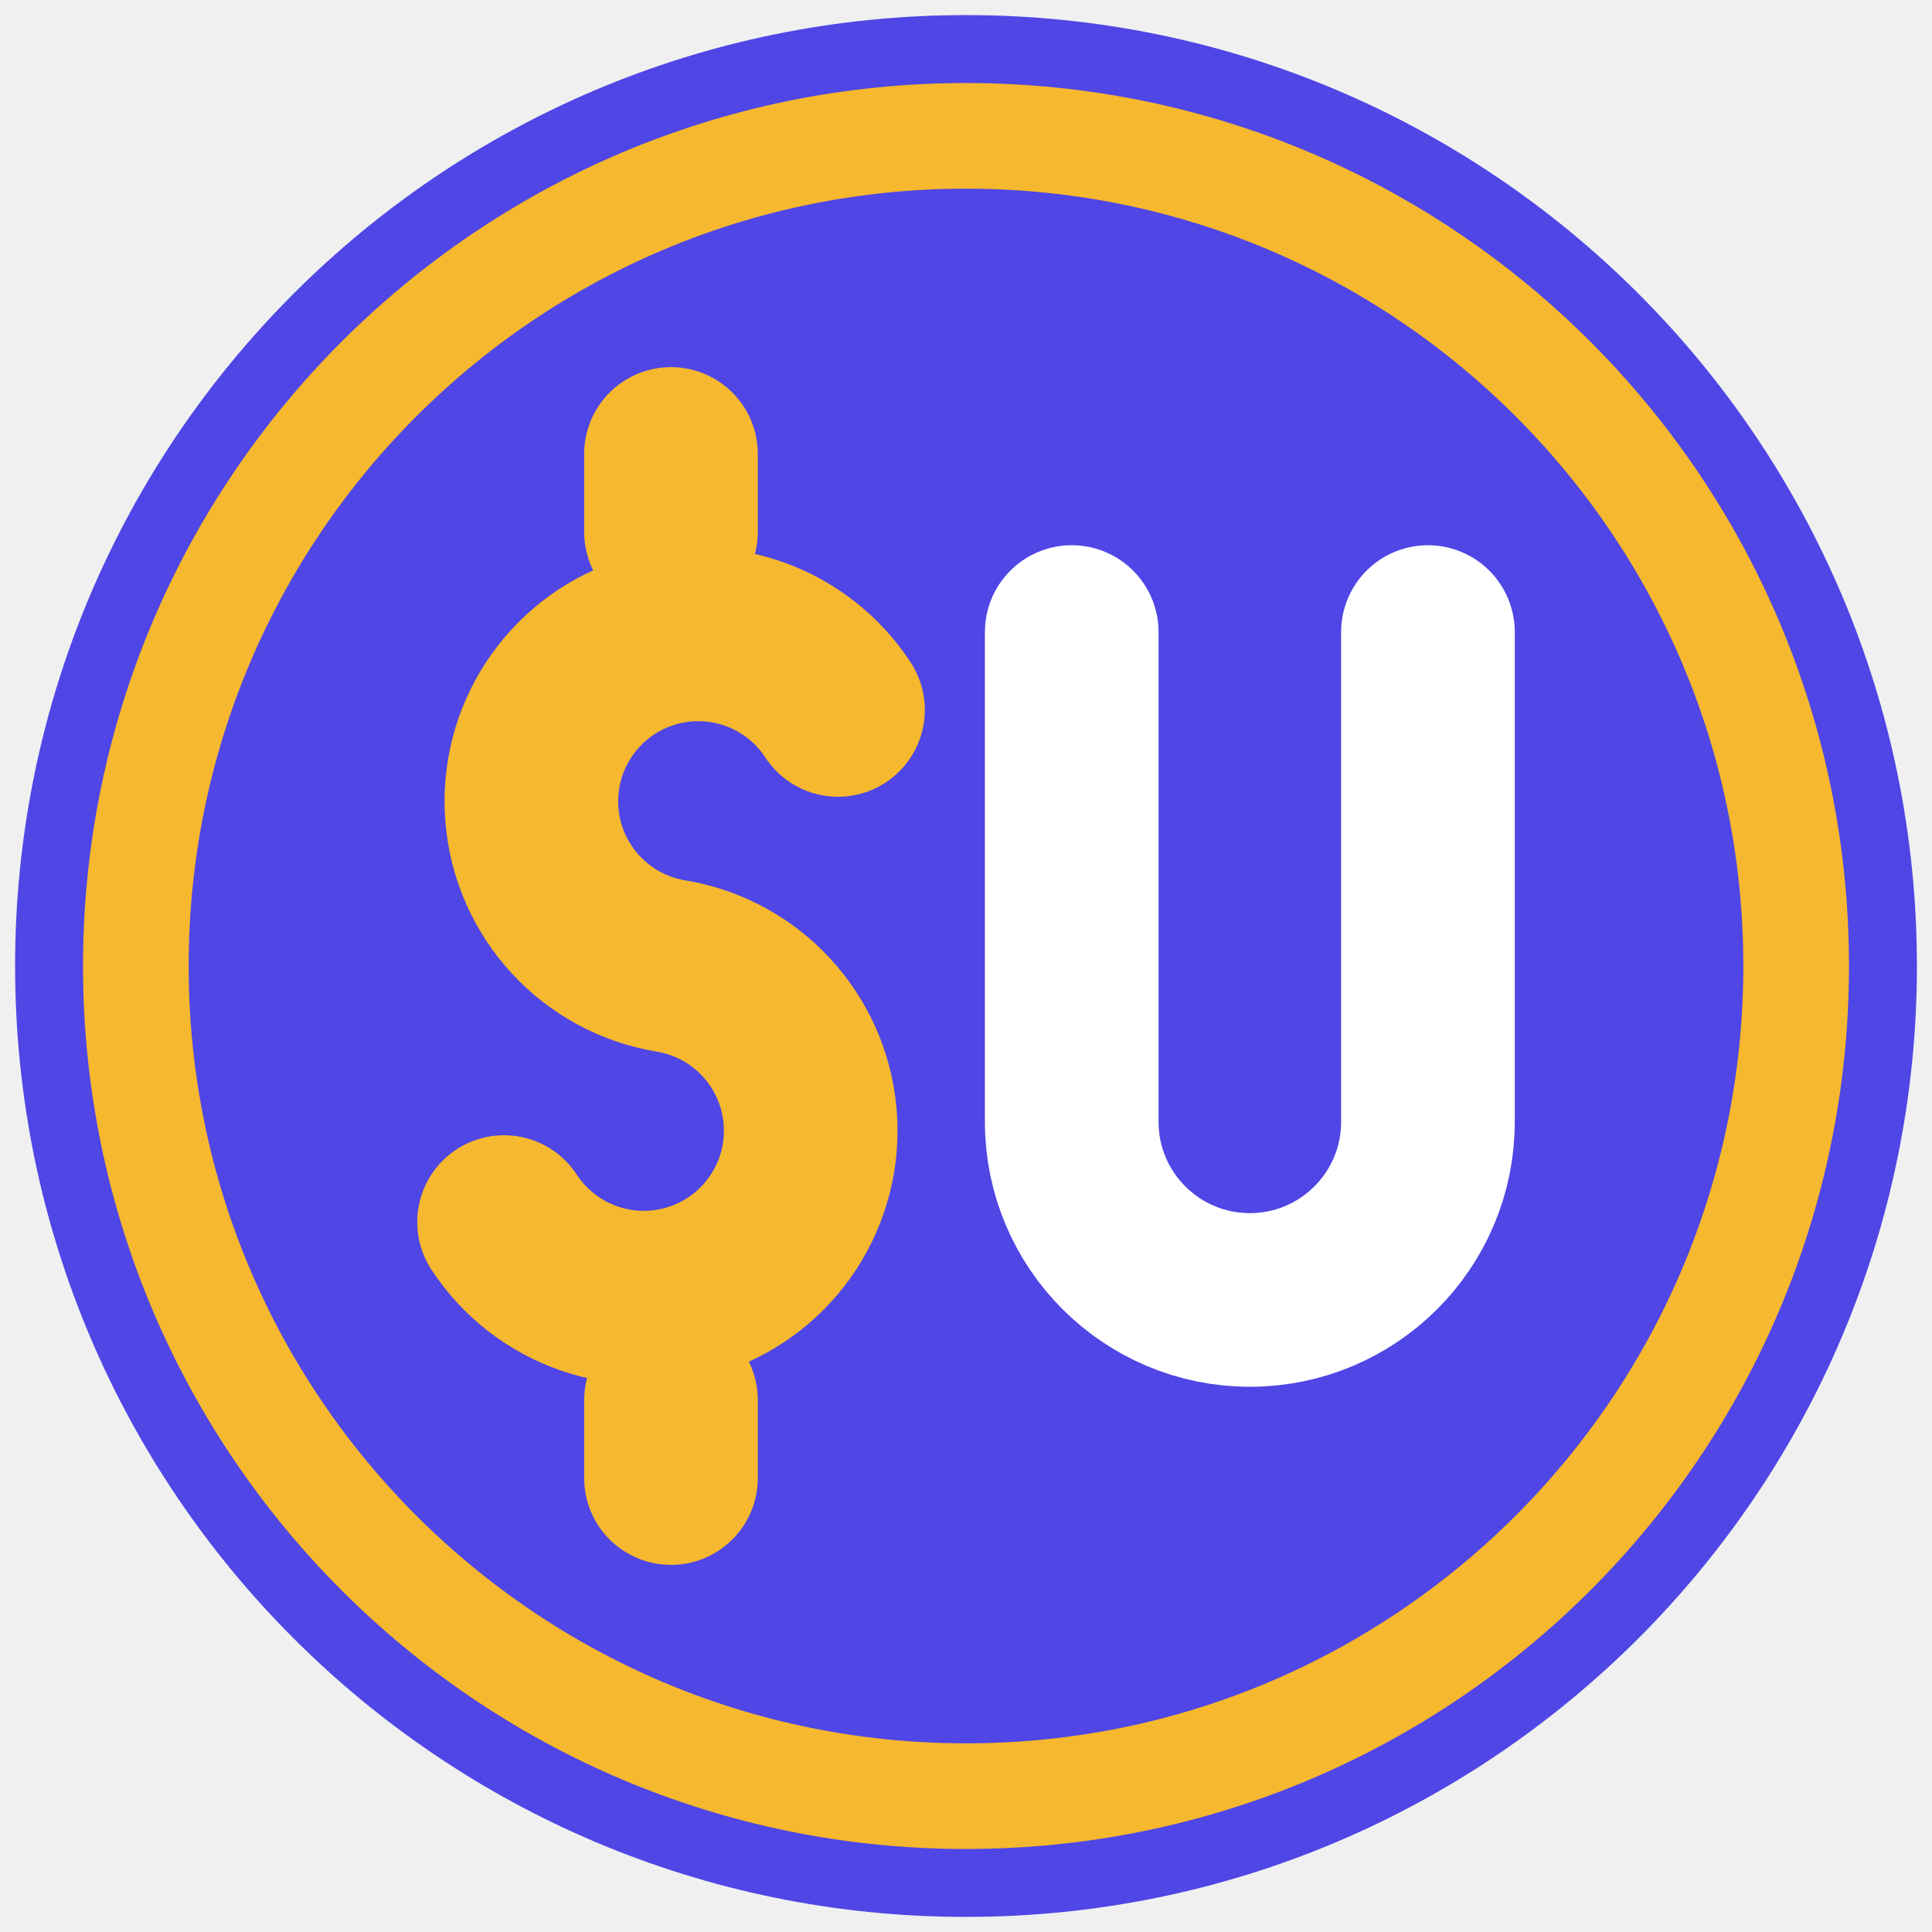
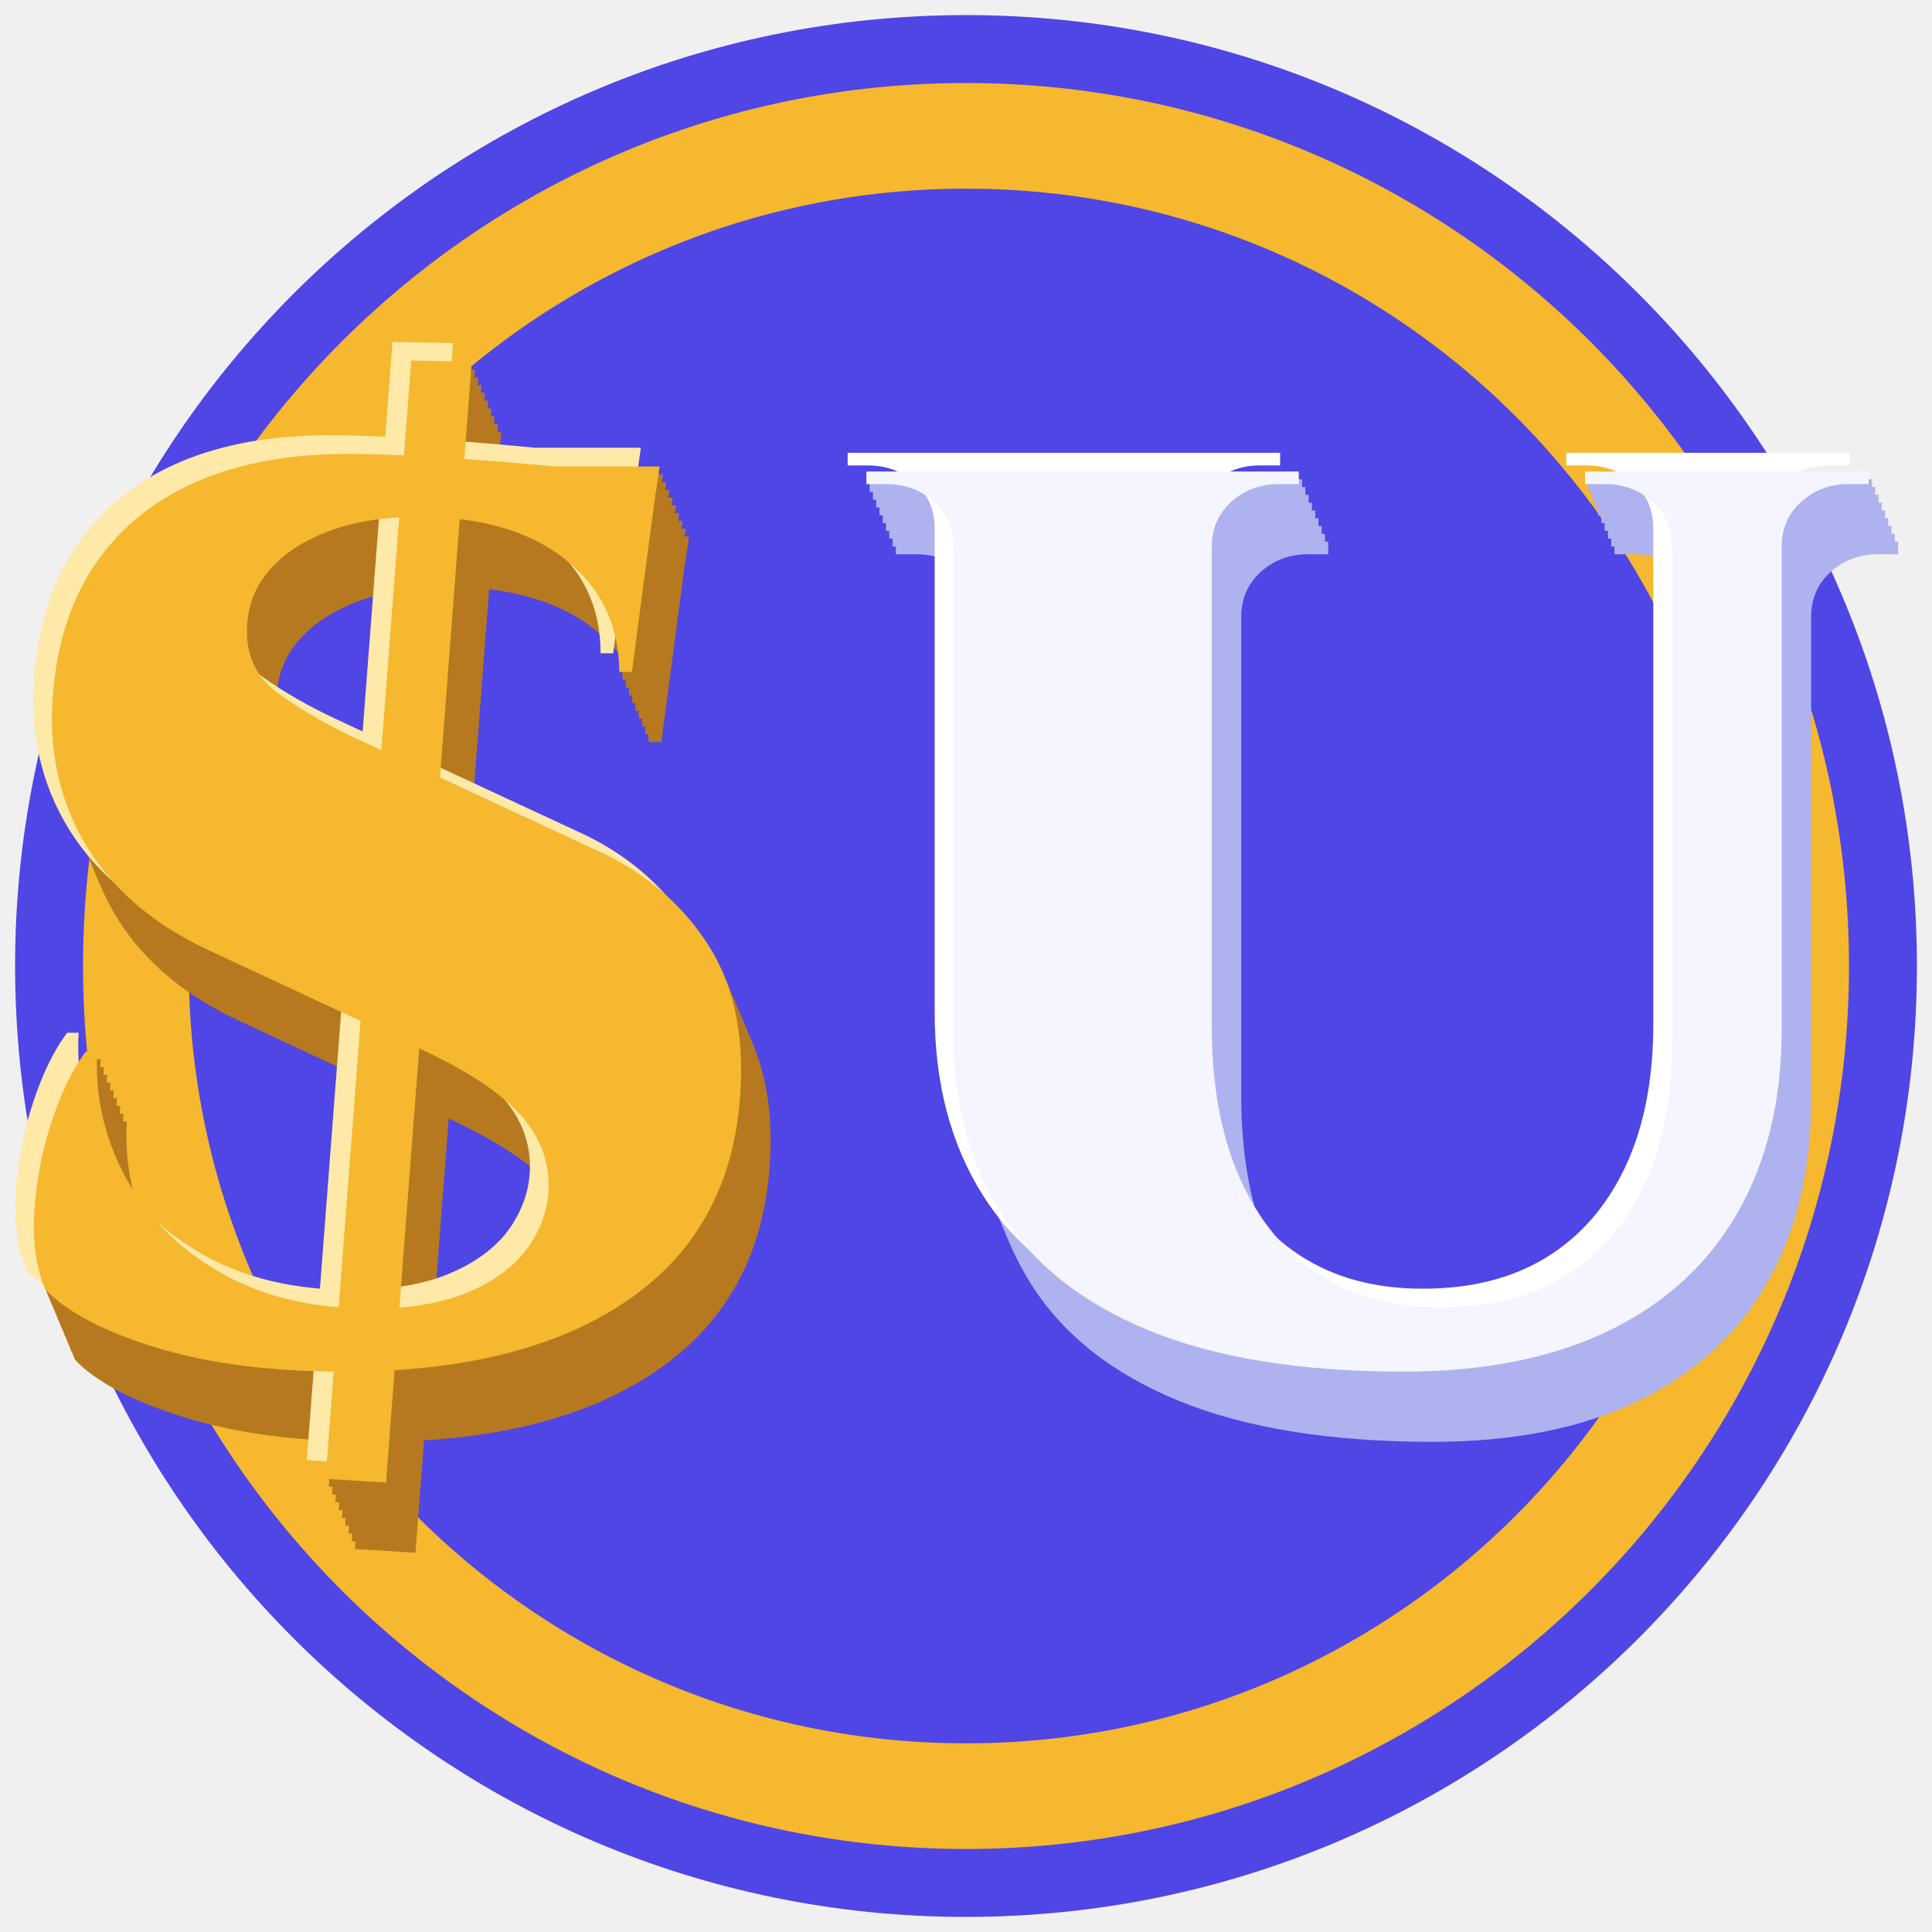
<svg xmlns="http://www.w3.org/2000/svg" viewBox="0 0 256 256" width="256" height="256">
  <circle cx="128" cy="128" r="126" fill="#4F46E5" />
  <circle cx="128" cy="128" r="110" fill="none" stroke="#F5B82E" stroke-width="14" />
-   <path d="M111.04 94.07A22.12 22.12 0 1 0 88.91 128A22.12 22.12 0 1 1 66.79 161.93" fill="none" stroke="#F5B82E" stroke-width="23.01" stroke-linecap="round" stroke-linejoin="round" />
-   <path d="M88.91 60.15V70.47M88.91 185.53V195.85" fill="none" stroke="#F5B82E" stroke-width="23.01" stroke-linecap="round" stroke-linejoin="round" />
-   <path d="M142.01 83.75V148.65A23.6 23.6 0 0 0 189.21 148.65V83.75" fill="none" stroke="#FFFFFF" stroke-width="23.01" stroke-linecap="round" stroke-linejoin="round" />
+   <path d="M50.04 69.43Q53.72 69.43 59.9 69.76Q66.08 70.1 72.76 70.68Q79.44 71.27 84.45 71.85Q89.47 72.44 90.97 73.1L87.63 98.33H85.96Q85.96 89.14 78.86 83.46Q71.76 77.78 59.4 77.78Q52.55 77.78 47.62 79.62Q42.69 81.46 39.85 84.55Q37.01 87.64 36.68 91.81Q36.18 97.83 40.77 101.17Q45.36 104.51 51.54 107.35L82.78 121.89Q92.14 126.06 97.48 134.08Q102.83 142.1 102 154.29Q100.83 172.17 87.04 181.61Q73.26 191.05 49.54 191.05Q35.01 191.05 24.65 187.87Q14.29 184.7 9.95 180.19Q8.11 176.01 8.44 170Q8.78 163.98 10.7 158.05Q12.62 152.12 15.29 148.61H16.8Q16.3 157.3 20.47 165.15Q24.65 173 33 177.85Q41.35 182.69 53.05 182.69Q61.07 182.69 66.33 180.35Q71.59 178.02 74.1 174.26Q76.6 170.5 76.6 166.32Q76.6 160.98 72.51 156.63Q68.42 152.29 58.89 147.95L31.66 135.25Q20.14 129.9 14.88 120.55Q9.61 111.19 11.12 99.33Q12.29 89.64 17.3 82.96Q22.31 76.28 30.58 72.85Q38.85 69.43 50.04 69.43ZM91.3 71.1 90.8 74.61H66.58V71.1ZM58.39 57.07 66.41 57.23 55.05 205.75 47.03 205.25Z" fill="#B7791F" />
+   <path d="M49.61 68.4Q53.28 68.4 59.46 68.73Q65.64 69.07 72.33 69.65Q79.01 70.23 84.02 70.82Q89.03 71.4 90.54 72.07L87.19 97.3H85.52Q85.52 88.11 78.42 82.43Q71.32 76.75 58.96 76.75Q52.11 76.75 47.18 78.59Q42.26 80.42 39.42 83.52Q36.58 86.61 36.24 90.78Q35.74 96.8 40.34 100.14Q44.93 103.48 51.11 106.32L82.35 120.85Q91.71 125.03 97.05 133.05Q102.4 141.07 101.56 153.26Q100.39 171.14 86.61 180.58Q72.83 190.01 49.11 190.01Q34.57 190.01 24.21 186.84Q13.86 183.67 9.51 179.16Q7.68 174.98 8.01 168.96Q8.34 162.95 10.27 157.02Q12.19 151.09 14.86 147.58H16.36Q15.86 156.27 20.04 164.12Q24.21 171.97 32.57 176.82Q40.92 181.66 52.61 181.66Q60.63 181.66 65.9 179.32Q71.16 176.98 73.66 173.22Q76.17 169.47 76.17 165.29Q76.17 159.94 72.08 155.6Q67.98 151.26 58.46 146.91L31.23 134.22Q19.7 128.87 14.44 119.52Q9.18 110.16 10.68 98.3Q11.85 88.61 16.86 81.93Q21.88 75.25 30.15 71.82Q38.41 68.4 49.61 68.4ZM90.87 70.07 90.37 73.58H66.15V70.07ZM57.96 56.03 65.98 56.2 54.62 204.71 46.6 204.21Z" fill="#B7791F" />
+   <path d="M49.17 67.36Q52.85 67.36 59.03 67.7Q65.21 68.03 71.89 68.62Q78.58 69.2 83.59 69.79Q88.6 70.37 90.1 71.04L86.76 96.27H85.09Q85.09 87.08 77.99 81.4Q70.89 75.72 58.53 75.72Q51.68 75.72 46.75 77.55Q41.82 79.39 38.98 82.48Q36.14 85.57 35.81 89.75Q35.31 95.76 39.9 99.11Q44.5 102.45 50.68 105.29L81.92 119.82Q91.27 124 96.62 132.02Q101.96 140.03 101.13 152.23Q99.96 170.1 86.18 179.54Q72.39 188.98 48.67 188.98Q34.14 188.98 23.78 185.81Q13.42 182.63 9.08 178.12Q7.24 173.95 7.58 167.93Q7.91 161.92 9.83 155.99Q11.75 150.06 14.43 146.55H15.93Q15.43 155.24 19.6 163.09Q23.78 170.94 32.13 175.78Q40.49 180.63 52.18 180.63Q60.2 180.63 65.46 178.29Q70.72 175.95 73.23 172.19Q75.74 168.43 75.74 164.26Q75.74 158.91 71.64 154.57Q67.55 150.22 58.03 145.88L30.8 133.18Q19.27 127.84 14.01 118.48Q8.75 109.13 10.25 97.27Q11.42 87.58 16.43 80.9Q21.44 74.21 29.71 70.79Q37.98 67.36 49.17 67.36ZM90.44 69.03 89.94 72.54H65.71V69.03ZM57.53 55 65.54 55.17 54.19 203.68 46.17 203.18Z" fill="#B7791F" />
+   <path d="M48.74 66.33Q52.42 66.33 58.6 66.67Q64.78 67 71.46 67.58Q78.14 68.17 83.15 68.75Q88.17 69.34 89.67 70.01L86.33 95.23H84.66Q84.66 86.04 77.56 80.36Q70.46 74.68 58.09 74.68Q51.25 74.68 46.32 76.52Q41.39 78.36 38.55 81.45Q35.71 84.54 35.38 88.72Q34.87 94.73 39.47 98.07Q44.06 101.41 50.24 104.25L81.48 118.79Q90.84 122.96 96.18 130.98Q101.53 139 100.69 151.2Q99.52 169.07 85.74 178.51Q71.96 187.95 48.24 187.95Q33.7 187.95 23.35 184.77Q12.99 181.6 8.65 177.09Q6.81 172.91 7.14 166.9Q7.48 160.89 9.4 154.96Q11.32 149.02 13.99 145.52H15.5Q14.99 154.2 19.17 162.06Q23.35 169.91 31.7 174.75Q40.05 179.6 51.75 179.6Q59.77 179.6 65.03 177.26Q70.29 174.92 72.8 171.16Q75.3 167.4 75.3 163.22Q75.3 157.88 71.21 153.54Q67.12 149.19 57.59 144.85L30.36 132.15Q18.84 126.81 13.57 117.45Q8.31 108.1 9.82 96.23Q10.99 86.55 16 79.86Q21.01 73.18 29.28 69.76Q37.55 66.33 48.74 66.33ZM90 68 89.5 71.51H65.28V68ZM57.09 53.97 65.11 54.14 53.75 202.65 45.73 202.15Z" fill="#B7791F" />
+   <path d="M48.31 65.3Q51.98 65.3 58.16 65.63Q64.34 65.97 71.03 66.55Q77.71 67.14 82.72 67.72Q87.73 68.31 89.23 68.97L85.89 94.2H84.22Q84.22 85.01 77.12 79.33Q70.02 73.65 57.66 73.65Q50.81 73.65 45.88 75.49Q40.96 77.33 38.12 80.42Q35.28 83.51 34.94 87.68Q34.44 93.7 39.03 97.04Q43.63 100.38 49.81 103.22L81.05 117.76Q90.4 121.93 95.75 129.95Q101.1 137.97 100.26 150.16Q99.09 168.04 85.31 177.48Q71.53 186.92 47.8 186.92Q33.27 186.92 22.91 183.74Q12.56 180.57 8.21 176.06Q6.38 171.88 6.71 165.87Q7.04 159.85 8.96 153.92Q10.89 147.99 13.56 144.48H15.06Q14.56 153.17 18.74 161.02Q22.91 168.87 31.27 173.72Q39.62 178.56 51.31 178.56Q59.33 178.56 64.59 176.22Q69.86 173.89 72.36 170.13Q74.87 166.37 74.87 162.19Q74.87 156.85 70.78 152.5Q66.68 148.16 57.16 143.82L29.93 131.12Q18.4 125.77 13.14 116.42Q7.88 107.06 9.38 95.2Q10.55 85.51 15.56 78.83Q20.57 72.15 28.84 68.72Q37.11 65.3 48.31 65.3ZM89.57 66.97 89.07 70.48H64.84V66.97ZM56.66 52.94 64.68 53.1 53.32 201.62 45.3 201.12Z" fill="#B7791F" />
+   <path d="M47.87 64.27Q51.55 64.27 57.73 64.6Q63.91 64.94 70.59 65.52Q77.27 66.1 82.29 66.69Q87.3 67.27 88.8 67.94L85.46 93.17H83.79Q83.79 83.98 76.69 78.3Q69.59 72.62 57.23 72.62Q50.38 72.62 45.45 74.46Q40.52 76.29 37.68 79.39Q34.84 82.48 34.51 86.65Q34.01 92.67 38.6 96.01Q43.19 99.35 49.38 102.19L80.62 116.72Q89.97 120.9 95.32 128.92Q100.66 136.94 99.83 149.13Q98.66 167.01 84.88 176.45Q71.09 185.88 47.37 185.88Q32.84 185.88 22.48 182.71Q12.12 179.54 7.78 175.03Q5.94 170.85 6.28 164.83Q6.61 158.82 8.53 152.89Q10.45 146.96 13.12 143.45H14.63Q14.13 152.14 18.3 159.99Q22.48 167.84 30.83 172.69Q39.19 177.53 50.88 177.53Q58.9 177.53 64.16 175.19Q69.42 172.85 71.93 169.09Q74.43 165.34 74.43 161.16Q74.43 155.81 70.34 151.47Q66.25 147.13 56.73 142.78L29.5 130.09Q17.97 124.74 12.71 115.39Q7.44 106.03 8.95 94.17Q10.12 84.48 15.13 77.8Q20.14 71.12 28.41 67.69Q36.68 64.27 47.87 64.27ZM89.14 65.94 88.63 69.45H64.41V65.94ZM56.23 51.9 64.24 52.07 52.88 200.58 44.87 200.08Z" fill="#B7791F" />
+   <path d="M47.44 63.23Q51.11 63.23 57.3 63.57Q63.48 63.9 70.16 64.49Q76.84 65.07 81.85 65.66Q86.86 66.24 88.37 66.91L85.03 92.14H83.36Q83.36 82.95 76.26 77.27Q69.16 71.59 56.79 71.59Q49.94 71.59 45.02 73.42Q40.09 75.26 37.25 78.35Q34.41 81.44 34.07 85.62Q33.57 91.63 38.17 94.98Q42.76 98.32 48.94 101.16L80.18 115.69Q89.54 119.87 94.88 127.89Q100.23 135.9 99.39 148.1Q98.22 165.97 84.44 175.41Q70.66 184.85 46.94 184.85Q32.4 184.85 22.05 181.68Q11.69 178.5 7.35 173.99Q5.51 169.82 5.84 163.8Q6.18 157.79 8.1 151.86Q10.02 145.93 12.69 142.42H14.19Q13.69 151.11 17.87 158.96Q22.05 166.81 30.4 171.65Q38.75 176.5 50.45 176.5Q58.46 176.5 63.73 174.16Q68.99 171.82 71.49 168.06Q74 164.3 74 160.13Q74 154.78 69.91 150.44Q65.82 146.09 56.29 141.75L29.06 129.05Q17.54 123.71 12.27 114.35Q7.01 105 8.51 93.14Q9.68 83.45 14.7 76.77Q19.71 70.08 27.98 66.66Q36.25 63.23 47.44 63.23ZM88.7 64.9 88.2 68.41H63.98V64.9ZM55.79 50.87 63.81 51.04 52.45 199.55 44.43 199.05Z" fill="#B7791F" />
+   <path d="M47.01 62.2Q50.68 62.2 56.86 62.54Q63.04 62.87 69.72 63.45Q76.41 64.04 81.42 64.62Q86.43 65.21 87.93 65.88L84.59 91.1H82.92Q82.92 81.91 75.82 76.23Q68.72 70.55 56.36 70.55Q49.51 70.55 44.58 72.39Q39.65 74.23 36.81 77.32Q33.97 80.41 33.64 84.59Q33.14 90.6 37.73 93.94Q42.33 97.28 48.51 100.12L79.75 114.66Q89.1 118.83 94.45 126.85Q99.79 134.87 98.96 147.07Q97.79 164.94 84.01 174.38Q70.23 183.82 46.5 183.82Q31.97 183.82 21.61 180.64Q11.26 177.47 6.91 172.96Q5.07 168.78 5.41 162.77Q5.74 156.76 7.66 150.83Q9.58 144.89 12.26 141.39H13.76Q13.26 150.07 17.44 157.93Q21.61 165.78 29.97 170.62Q38.32 175.47 50.01 175.47Q58.03 175.47 63.29 173.13Q68.56 170.79 71.06 167.03Q73.57 163.27 73.57 159.09Q73.57 153.75 69.47 149.41Q65.38 145.06 55.86 140.72L28.63 128.02Q17.1 122.68 11.84 113.32Q6.58 103.97 8.08 92.1Q9.25 82.42 14.26 75.73Q19.27 69.05 27.54 65.63Q35.81 62.2 47.01 62.2ZM88.27 63.87 87.77 67.38H63.54V63.87ZM55.36 49.84 63.38 50.01 52.02 198.52 44 198.02Z" fill="#B7791F" />
+   <path d="M46.57 61.17Q50.25 61.17 56.43 61.5Q62.61 61.84 69.29 62.42Q75.97 63.01 80.99 63.59Q86 64.18 87.5 64.84L84.16 90.07H82.49Q82.49 80.88 75.39 75.2Q68.29 69.52 55.93 69.52Q49.08 69.52 44.15 71.36Q39.22 73.2 36.38 76.29Q33.54 79.38 33.21 83.55Q32.71 89.57 37.3 92.91Q41.89 96.25 48.08 99.09L79.31 113.63Q88.67 117.8 94.02 125.82Q99.36 133.84 98.53 146.03Q97.36 163.91 83.57 173.35Q69.79 182.79 46.07 182.79Q31.54 182.79 21.18 179.61Q10.82 176.44 6.48 171.93Q4.64 167.75 4.97 161.74Q5.31 155.72 7.23 149.79Q9.15 143.86 11.82 140.35H13.33Q12.83 149.04 17 156.89Q21.18 164.74 29.53 169.59Q37.88 174.43 49.58 174.43Q57.6 174.43 62.86 172.09Q68.12 169.76 70.63 166Q73.13 162.24 73.13 158.06Q73.13 152.72 69.04 148.37Q64.95 144.03 55.43 139.69L28.2 126.99Q16.67 121.64 11.41 112.29Q6.14 102.93 7.65 91.07Q8.82 81.38 13.83 74.7Q18.84 68.02 27.11 64.59Q35.38 61.17 46.57 61.17ZM87.83 62.84 87.33 66.35H63.11V62.84ZM54.92 48.81 62.94 48.97 51.58 197.49 43.56 196.99Z" fill="#B7791F" />
+   <path d="M43.66 57.66Q47.34 57.66 53.52 57.99Q59.7 58.33 66.38 58.91Q73.06 59.5 78.07 60.08Q83.09 60.67 84.59 61.33L81.25 86.56H79.58Q79.58 77.37 72.48 71.69Q65.38 66.01 53.02 66.01Q46.17 66.01 41.24 67.85Q36.31 69.69 33.47 72.78Q30.63 75.87 30.3 80.04Q29.79 86.06 34.39 89.4Q38.98 92.74 45.16 95.58L76.4 110.11Q85.76 114.29 91.1 122.31Q96.45 130.33 95.61 142.52Q94.44 160.4 80.66 169.84Q66.88 179.28 43.16 179.28Q28.62 179.28 18.27 176.1Q7.91 172.93 3.57 168.42Q1.73 164.24 2.06 158.23Q2.4 152.21 4.32 146.28Q6.24 140.35 8.91 136.84H10.42Q9.91 145.53 14.09 153.38Q18.27 161.23 26.62 166.08Q34.97 170.92 46.67 170.92Q54.69 170.92 59.95 168.58Q65.21 166.25 67.72 162.49Q70.22 158.73 70.22 154.55Q70.22 149.21 66.13 144.86Q62.04 140.52 52.51 136.18L25.28 123.48Q13.76 118.13 8.49 108.78Q3.23 99.42 4.74 87.56Q5.91 77.87 10.92 71.19Q15.93 64.51 24.2 61.08Q32.47 57.66 43.66 57.66ZM84.92 59.33 84.42 62.84H60.2V59.33ZM52.01 45.3 60.03 45.46 48.67 193.98 40.65 193.48Z" fill="#FFE9A8" />
+   <path d="M46.14 60.14Q49.81 60.14 55.99 60.47Q62.18 60.81 68.86 61.39Q75.54 61.97 80.55 62.56Q85.56 63.14 87.07 63.81L83.73 89.04H82.05Q82.05 79.85 74.96 74.17Q67.86 68.49 55.49 68.49Q48.64 68.49 43.72 70.33Q38.79 72.16 35.95 75.26Q33.11 78.35 32.77 82.52Q32.27 88.54 36.87 91.88Q41.46 95.22 47.64 98.06L78.88 112.59Q88.24 116.77 93.58 124.79Q98.93 132.81 98.09 145Q96.92 162.88 83.14 172.32Q69.36 181.75 45.64 181.75Q31.1 181.75 20.75 178.58Q10.39 175.41 6.04 170.9Q4.21 166.72 4.54 160.7Q4.88 154.69 6.8 148.76Q8.72 142.83 11.39 139.32H12.89Q12.39 148.01 16.57 155.86Q20.75 163.71 29.1 168.56Q37.45 173.4 49.14 173.4Q57.16 173.4 62.43 171.06Q67.69 168.72 70.19 164.96Q72.7 161.21 72.7 157.03Q72.7 151.68 68.61 147.34Q64.51 143 54.99 138.65L27.76 125.96Q16.23 120.61 10.97 111.26Q5.71 101.9 7.21 90.04Q8.38 80.35 13.39 73.67Q18.41 66.99 26.68 63.56Q34.95 60.14 46.14 60.14ZM87.4 61.81 86.9 65.32H62.68V61.81ZM54.49 47.77 62.51 47.94 51.15 196.45 43.13 195.95Z" fill="#F5B82E" />
+   <path d="M164.47 71.77V145.27Q164.47 156.97 168.15 165.32Q171.82 173.67 178.59 178.1Q185.36 182.53 194.88 182.53Q204.57 182.53 211.33 178.35Q218.1 174.17 221.77 166.32Q225.45 158.47 225.45 147.44V71.77H239.98V145.77Q239.98 159.81 234.14 170Q228.29 180.19 217.1 185.62Q205.9 191.05 189.87 191.05Q169.49 191.05 156.2 185.62Q142.92 180.19 136.58 170.08Q130.23 159.97 130.23 145.94V71.77ZM130.73 71.77V81.79H130.23Q130.23 78.12 127.64 75.78Q125.05 73.44 121.37 73.44Q121.37 73.44 120.04 73.44Q118.7 73.44 118.7 73.44V71.77ZM176 71.77V73.44Q176 73.44 174.66 73.44Q173.33 73.44 173.33 73.44Q169.65 73.44 167.06 75.78Q164.47 78.12 164.47 81.79H164.14V71.77ZM225.95 71.77V81.79H225.45Q225.45 78.12 222.86 75.78Q220.27 73.44 216.6 73.44Q216.6 73.44 215.26 73.44Q213.92 73.44 213.92 73.44V71.77ZM251.51 71.77V73.44Q251.51 73.44 250.17 73.44Q248.84 73.44 248.84 73.44Q245.16 73.44 242.57 75.78Q239.98 78.12 239.98 81.79H239.65V71.77Z" fill="#AEB2EE" />
+   <path d="M164.04 70.74V144.24Q164.04 155.93 167.72 164.29Q171.39 172.64 178.16 177.07Q184.92 181.49 194.44 181.49Q204.13 181.49 210.9 177.32Q217.67 173.14 221.34 165.29Q225.02 157.44 225.02 146.41V70.74H239.55V144.74Q239.55 158.77 233.7 168.96Q227.86 179.16 216.66 184.58Q205.47 190.01 189.43 190.01Q169.05 190.01 155.77 184.58Q142.49 179.16 136.14 169.05Q129.79 158.94 129.79 144.91V70.74ZM130.3 70.74V80.76H129.79Q129.79 77.08 127.2 74.75Q124.62 72.41 120.94 72.41Q120.94 72.41 119.6 72.41Q118.27 72.41 118.27 72.41V70.74ZM175.57 70.74V72.41Q175.57 72.41 174.23 72.41Q172.89 72.41 172.89 72.41Q169.22 72.41 166.63 74.75Q164.04 77.08 164.04 80.76H163.71V70.74ZM225.52 70.74V80.76H225.02Q225.02 77.08 222.43 74.75Q219.84 72.41 216.16 72.41Q216.16 72.41 214.83 72.41Q213.49 72.41 213.49 72.41V70.74ZM251.08 70.74V72.41Q251.08 72.41 249.74 72.41Q248.4 72.41 248.4 72.41Q244.73 72.41 242.14 74.75Q239.55 77.08 239.55 80.76H239.22V70.74Z" fill="#AEB2EE" />
+   <path d="M163.61 69.7V143.21Q163.61 154.9 167.28 163.25Q170.96 171.61 177.72 176.03Q184.49 180.46 194.01 180.46Q203.7 180.46 210.47 176.29Q217.23 172.11 220.91 164.26Q224.58 156.41 224.58 145.38V69.7H239.12V143.71Q239.12 157.74 233.27 167.93Q227.42 178.12 216.23 183.55Q205.04 188.98 189 188.98Q168.62 188.98 155.34 183.55Q142.06 178.12 135.71 168.02Q129.36 157.91 129.36 143.88V69.7ZM129.86 69.7V79.73H129.36Q129.36 76.05 126.77 73.71Q124.18 71.37 120.51 71.37Q120.51 71.37 119.17 71.37Q117.83 71.37 117.83 71.37V69.7ZM175.13 69.7V71.37Q175.13 71.37 173.8 71.37Q172.46 71.37 172.46 71.37Q168.79 71.37 166.2 73.71Q163.61 76.05 163.61 79.73H163.27V69.7ZM225.08 69.7V79.73H224.58Q224.58 76.05 221.99 73.71Q219.4 71.37 215.73 71.37Q215.73 71.37 214.39 71.37Q213.06 71.37 213.06 71.37V69.7ZM250.64 69.7V71.37Q250.64 71.37 249.31 71.37Q247.97 71.37 247.97 71.37Q244.3 71.37 241.71 73.71Q239.12 76.05 239.12 79.73H238.78V69.7Z" fill="#AEB2EE" />
+   <path d="M163.17 68.67V142.18Q163.17 153.87 166.85 162.22Q170.52 170.57 177.29 175Q184.06 179.43 193.58 179.43Q203.27 179.43 210.03 175.25Q216.8 171.08 220.47 163.22Q224.15 155.37 224.15 144.35V68.67H238.68V142.68Q238.68 156.71 232.84 166.9Q226.99 177.09 215.8 182.52Q204.6 187.95 188.57 187.95Q168.18 187.95 154.9 182.52Q141.62 177.09 135.27 166.98Q128.93 156.88 128.93 142.84V68.67ZM129.43 68.67V78.69H128.93Q128.93 75.02 126.34 72.68Q123.75 70.34 120.07 70.34Q120.07 70.34 118.74 70.34Q117.4 70.34 117.4 70.34V68.67ZM174.7 68.67V70.34Q174.7 70.34 173.36 70.34Q172.03 70.34 172.03 70.34Q168.35 70.34 165.76 72.68Q163.17 75.02 163.17 78.69H162.84V68.67ZM224.65 68.67V78.69H224.15Q224.15 75.02 221.56 72.68Q218.97 70.34 215.29 70.34Q215.29 70.34 213.96 70.34Q212.62 70.34 212.62 70.34V68.67ZM250.21 68.67V70.34Q250.21 70.34 248.87 70.34Q247.54 70.34 247.54 70.34Q243.86 70.34 241.27 72.68Q238.68 75.02 238.68 78.69H238.35V68.67Z" fill="#AEB2EE" />
+   <path d="M162.74 67.64V141.14Q162.74 152.84 166.41 161.19Q170.09 169.54 176.86 173.97Q183.62 178.4 193.14 178.4Q202.83 178.4 209.6 174.22Q216.36 170.04 220.04 162.19Q223.72 154.34 223.72 143.31V67.64H238.25V141.64Q238.25 155.68 232.4 165.87Q226.56 176.06 215.36 181.49Q204.17 186.92 188.13 186.92Q167.75 186.92 154.47 181.49Q141.19 176.06 134.84 165.95Q128.49 155.84 128.49 141.81V67.64ZM128.99 67.64V77.66H128.49Q128.49 73.99 125.9 71.65Q123.31 69.31 119.64 69.31Q119.64 69.31 118.3 69.31Q116.97 69.31 116.97 69.31V67.64ZM174.27 67.64V69.31Q174.27 69.31 172.93 69.31Q171.59 69.31 171.59 69.31Q167.92 69.31 165.33 71.65Q162.74 73.99 162.74 77.66H162.41V67.64ZM224.22 67.64V77.66H223.72Q223.72 73.99 221.13 71.65Q218.54 69.31 214.86 69.31Q214.86 69.31 213.52 69.31Q212.19 69.31 212.19 69.31V67.64ZM249.78 67.64V69.31Q249.78 69.31 248.44 69.31Q247.1 69.31 247.1 69.31Q243.43 69.31 240.84 71.65Q238.25 73.99 238.25 77.66H237.91V67.64Z" fill="#AEB2EE" />
+   <path d="M162.31 66.61V140.11Q162.31 151.8 165.98 160.16Q169.66 168.51 176.42 172.94Q183.19 177.36 192.71 177.36Q202.4 177.36 209.17 173.19Q215.93 169.01 219.61 161.16Q223.28 153.31 223.28 142.28V66.61H237.82V140.61Q237.82 154.64 231.97 164.83Q226.12 175.03 214.93 180.45Q203.74 185.88 187.7 185.88Q167.32 185.88 154.04 180.45Q140.76 175.03 134.41 164.92Q128.06 154.81 128.06 140.78V66.61ZM128.56 66.61V76.63H128.06Q128.06 72.95 125.47 70.62Q122.88 68.28 119.21 68.28Q119.21 68.28 117.87 68.28Q116.53 68.28 116.53 68.28V66.61ZM173.83 66.61V68.28Q173.83 68.28 172.5 68.28Q171.16 68.28 171.16 68.28Q167.48 68.28 164.9 70.62Q162.31 72.95 162.31 76.63H161.97V66.61ZM223.78 66.61V76.63H223.28Q223.28 72.95 220.69 70.62Q218.1 68.28 214.43 68.28Q214.43 68.28 213.09 68.28Q211.75 68.28 211.75 68.28V66.61ZM249.34 66.61V68.28Q249.34 68.28 248.01 68.28Q246.67 68.28 246.67 68.28Q242.99 68.28 240.4 70.62Q237.82 72.95 237.82 76.63H237.48V66.61Z" fill="#AEB2EE" />
+   <path d="M161.87 65.57V139.08Q161.87 150.77 165.55 159.12Q169.22 167.48 175.99 171.9Q182.75 176.33 192.28 176.33Q201.97 176.33 208.73 172.16Q215.5 167.98 219.17 160.13Q222.85 152.28 222.85 141.25V65.57H237.38V139.58Q237.38 153.61 231.53 163.8Q225.69 173.99 214.5 179.42Q203.3 184.85 187.26 184.85Q166.88 184.85 153.6 179.42Q140.32 173.99 133.97 163.89Q127.63 153.78 127.63 139.75V65.57ZM128.13 65.57V75.6H127.63Q127.63 71.92 125.04 69.58Q122.45 67.24 118.77 67.24Q118.77 67.24 117.44 67.24Q116.1 67.24 116.1 67.24V65.57ZM173.4 65.57V67.24Q173.4 67.24 172.06 67.24Q170.73 67.24 170.73 67.24Q167.05 67.24 164.46 69.58Q161.87 71.92 161.87 75.6H161.54V65.57ZM223.35 65.57V75.6H222.85Q222.85 71.92 220.26 69.58Q217.67 67.24 213.99 67.24Q213.99 67.24 212.66 67.24Q211.32 67.24 211.32 67.24V65.57ZM248.91 65.57V67.24Q248.91 67.24 247.57 67.24Q246.24 67.24 246.24 67.24Q242.56 67.24 239.97 69.58Q237.38 71.92 237.38 75.6H237.05V65.57Z" fill="#AEB2EE" />
+   <path d="M161.44 64.54V138.05Q161.44 149.74 165.11 158.09Q168.79 166.44 175.55 170.87Q182.32 175.3 191.84 175.3Q201.53 175.3 208.3 171.12Q215.06 166.95 218.74 159.09Q222.41 151.24 222.41 140.22V64.54H236.95V138.55Q236.95 152.58 231.1 162.77Q225.25 172.96 214.06 178.39Q202.87 183.82 186.83 183.82Q166.45 183.82 153.17 178.39Q139.89 172.96 133.54 162.85Q127.19 152.75 127.19 138.71V64.54ZM127.69 64.54V74.56H127.19Q127.19 70.89 124.6 68.55Q122.01 66.21 118.34 66.21Q118.34 66.21 117 66.21Q115.67 66.21 115.67 66.21V64.54ZM172.97 64.54V66.21Q172.97 66.21 171.63 66.21Q170.29 66.21 170.29 66.21Q166.62 66.21 164.03 68.55Q161.44 70.89 161.44 74.56H161.1V64.54ZM222.92 64.54V74.56H222.41Q222.41 70.89 219.82 68.55Q217.24 66.21 213.56 66.21Q213.56 66.21 212.22 66.21Q210.89 66.21 210.89 66.21V64.54ZM248.47 64.54V66.21Q248.47 66.21 247.14 66.21Q245.8 66.21 245.8 66.21Q242.13 66.21 239.54 68.55Q236.95 70.89 236.95 74.56H236.61V64.54Z" fill="#AEB2EE" />
+   <path d="M161.01 63.51V137.01Q161.01 148.71 164.68 157.06Q168.36 165.41 175.12 169.84Q181.89 174.27 191.41 174.27Q201.1 174.27 207.86 170.09Q214.63 165.91 218.31 158.06Q221.98 150.21 221.98 139.18V63.51H236.51V137.51Q236.51 151.55 230.67 161.74Q224.82 171.93 213.63 177.36Q202.43 182.79 186.4 182.79Q166.02 182.79 152.74 177.36Q139.45 171.93 133.11 161.82Q126.76 151.71 126.76 137.68V63.51ZM127.26 63.51V73.53H126.76Q126.76 69.86 124.17 67.52Q121.58 65.18 117.9 65.18Q117.9 65.18 116.57 65.18Q115.23 65.18 115.23 65.18V63.51ZM172.53 63.51V65.18Q172.53 65.18 171.2 65.18Q169.86 65.18 169.86 65.18Q166.18 65.18 163.59 67.52Q161.01 69.86 161.01 73.53H160.67V63.51ZM222.48 63.51V73.53H221.98Q221.98 69.86 219.39 67.52Q216.8 65.18 213.13 65.18Q213.13 65.18 211.79 65.18Q210.45 65.18 210.45 65.18V63.51ZM248.04 63.51V65.18Q248.04 65.18 246.7 65.18Q245.37 65.18 245.37 65.18Q241.69 65.18 239.1 67.52Q236.51 69.86 236.51 73.53H236.18V63.51Z" fill="#AEB2EE" />
+   <path d="M158.09 60V133.5Q158.09 145.2 161.77 153.55Q165.44 161.9 172.21 166.33Q178.98 170.76 188.5 170.76Q198.19 170.76 204.95 166.58Q211.72 162.4 215.39 154.55Q219.07 146.7 219.07 135.67V60H233.6V134Q233.6 148.04 227.76 158.23Q221.91 168.42 210.72 173.85Q199.52 179.28 183.49 179.28Q163.11 179.28 149.82 173.85Q136.54 168.42 130.19 158.31Q123.85 148.2 123.85 134.17V60ZM124.35 60V70.02H123.85Q123.85 66.35 121.26 64.01Q118.67 61.67 114.99 61.67Q114.99 61.67 113.66 61.67Q112.32 61.67 112.32 61.67V60ZM169.62 60V61.67Q169.62 61.67 168.28 61.67Q166.95 61.67 166.95 61.67Q163.27 61.67 160.68 64.01Q158.09 66.35 158.09 70.02H157.76V60ZM219.57 60V70.02H219.07Q219.07 66.35 216.48 64.01Q213.89 61.67 210.21 61.67Q210.21 61.67 208.88 61.67Q207.54 61.67 207.54 61.67V60ZM245.13 60V61.67Q245.13 61.67 243.79 61.67Q242.46 61.67 242.46 61.67Q238.78 61.67 236.19 64.01Q233.6 66.35 233.6 70.02H233.27V60Z" fill="#FFFFFF" />
+   <path d="M160.57 62.48V135.98Q160.57 147.67 164.25 156.03Q167.92 164.38 174.69 168.81Q181.45 173.23 190.98 173.23Q200.66 173.23 207.43 169.06Q214.2 164.88 217.87 157.03Q221.55 149.18 221.55 138.15V62.48H236.08V136.48Q236.08 150.51 230.23 160.7Q224.39 170.9 213.19 176.32Q202 181.75 185.96 181.75Q165.58 181.75 152.3 176.32Q139.02 170.9 132.67 160.79Q126.32 150.68 126.32 136.65V62.48ZM126.83 62.48V72.5H126.32Q126.32 68.82 123.74 66.49Q121.15 64.15 117.47 64.15Q117.47 64.15 116.13 64.15Q114.8 64.15 114.8 64.15V62.48ZM172.1 62.48V64.15Q172.1 64.15 170.76 64.15Q169.43 64.15 169.43 64.15Q165.75 64.15 163.16 66.49Q160.57 68.82 160.57 72.5H160.24V62.48ZM222.05 62.48V72.5H221.55Q221.55 68.82 218.96 66.49Q216.37 64.15 212.69 64.15Q212.69 64.15 211.36 64.15Q210.02 64.15 210.02 64.15V62.48ZM247.61 62.48V64.15Q247.61 64.15 246.27 64.15Q244.93 64.15 244.93 64.15Q241.26 64.15 238.67 66.49Q236.08 68.82 236.08 72.5H235.75V62.48Z" fill="#F4F5FF" />
</svg>
